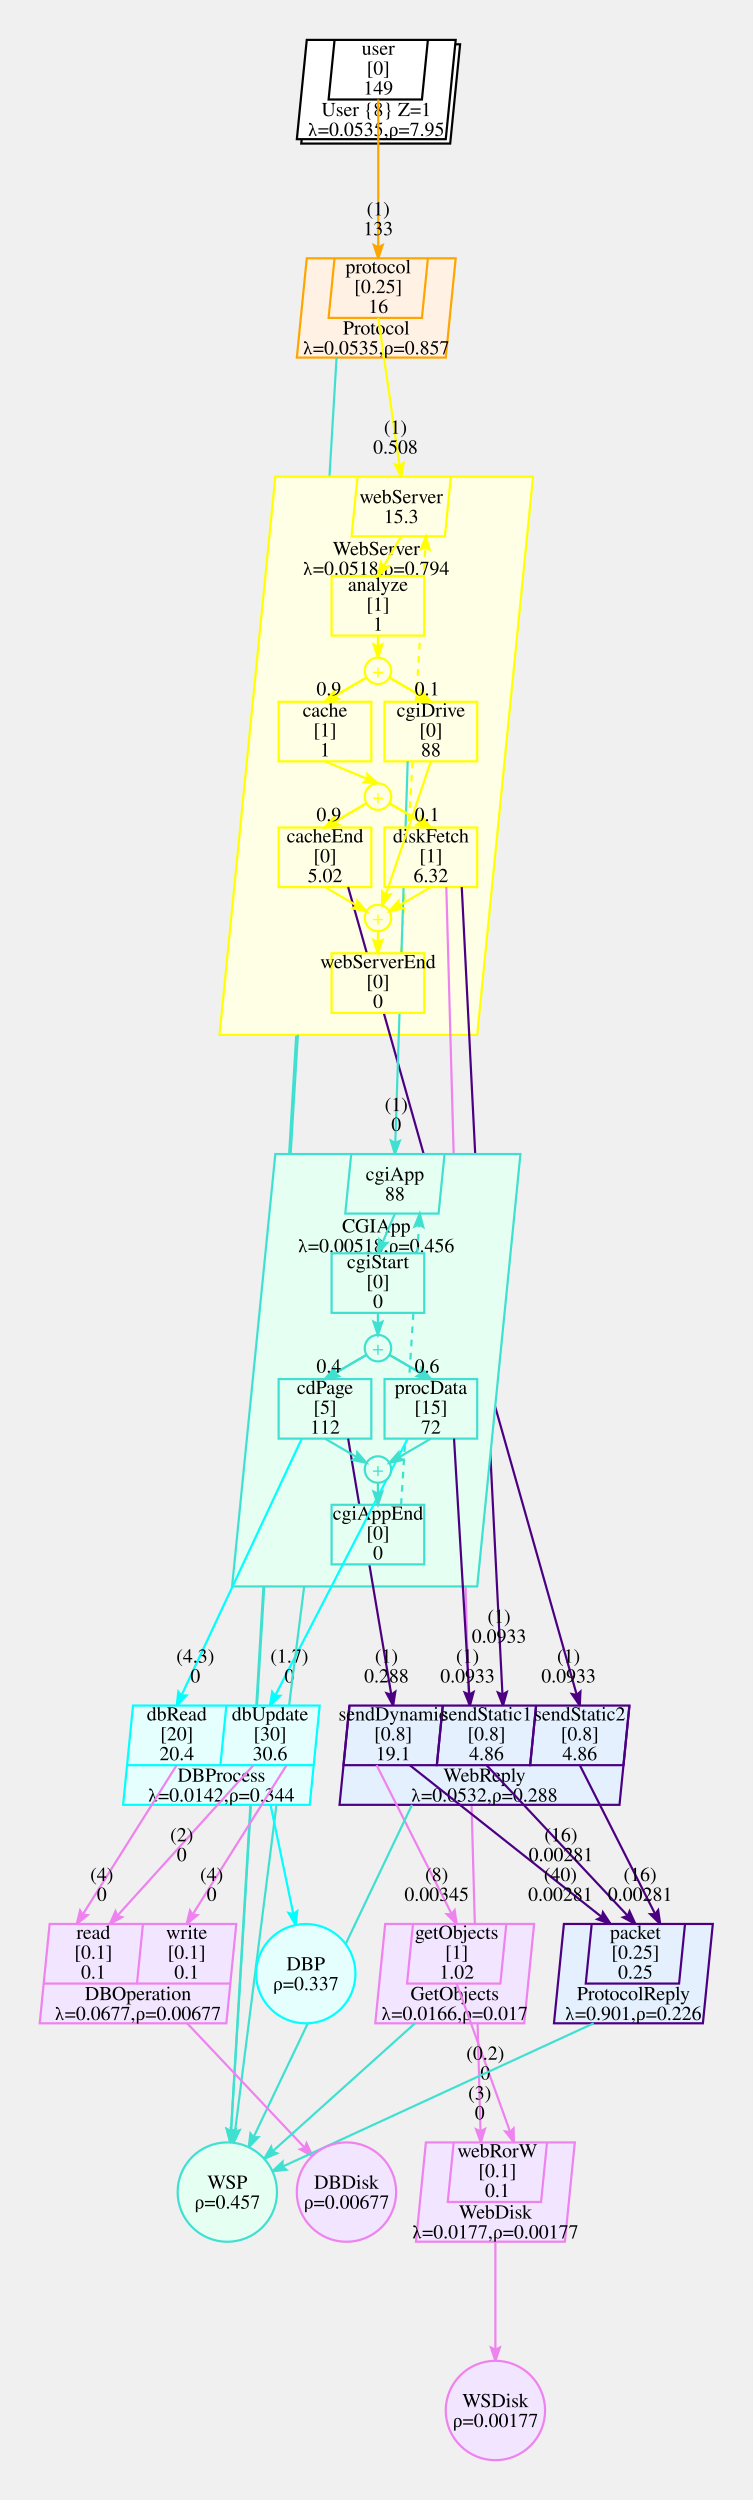
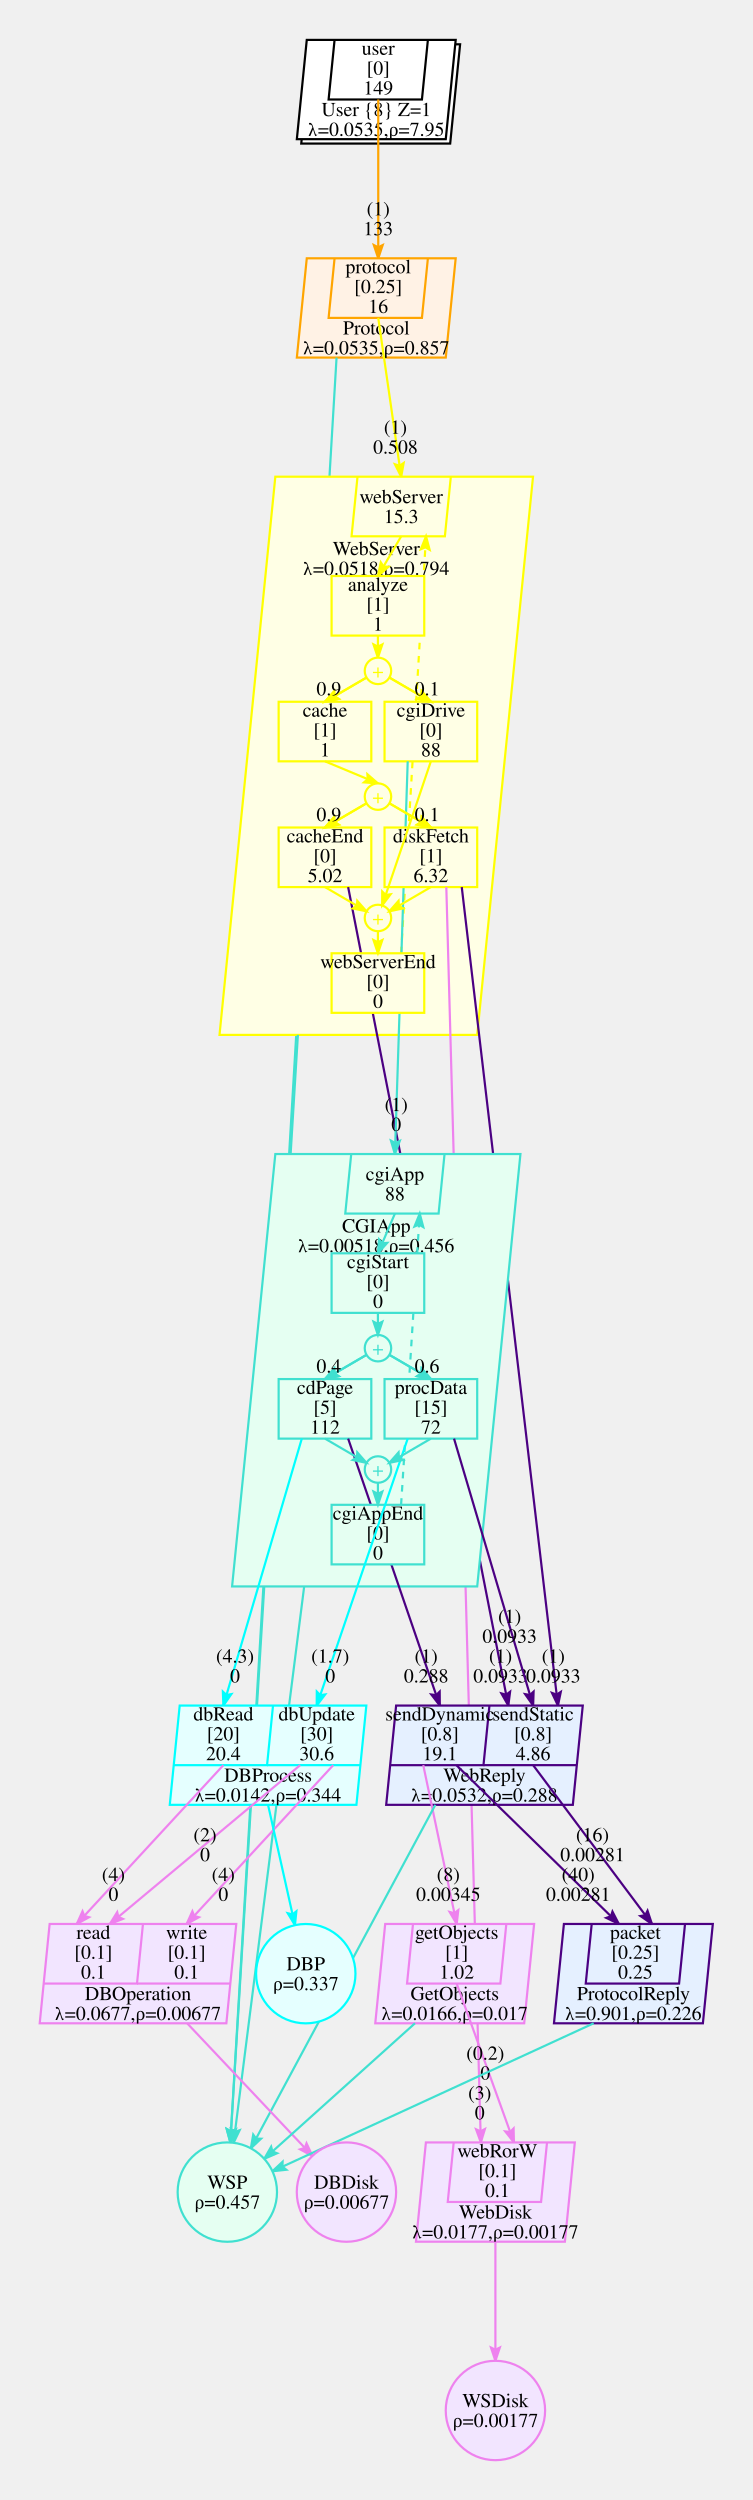
<svg xmlns="http://www.w3.org/2000/svg" width="4.737in" height="15.736in" viewBox="0 0 8528 28325">
  <polygon fill="#ffffff" stroke="black" stroke-width="25" points="3526.25,500 5213.75,500 5101.25,1625 3413.75,1625 " />
  <polygon fill="#ffffff" stroke="black" stroke-width="25" points="3476.25,450 5163.75,450 5051.25,1575 3363.75,1575 " />
  <text x="4264" y="1538" font-family="Times" font-style="Roman" font-size="225" fill="black" text-anchor="middle">λ=0.0535,ρ=7.95</text>
  <text x="4264" y="1313" font-family="Times" font-style="Roman" font-size="225" fill="black" text-anchor="middle">User {8} Z=1</text>
  <polyline stroke="black" stroke-width="25" fill="none" points="3791.25,450 3723.75,1125 4781.25,1125 4848.75,450 " />
  <text x="4286" y="1069" font-family="Times" font-style="Roman" font-size="225" fill="black" text-anchor="middle">149</text>
  <text x="4286" y="844" font-family="Times" font-style="Roman" font-size="225" fill="black" text-anchor="middle">[0]</text>
  <text x="4286" y="619" font-family="Times" font-style="Roman" font-size="225" fill="black" text-anchor="middle">user</text>
  <line x1="4286.25" y1="1125" x2="4286.25" y2="2925" stroke="Orange" stroke-width="25" />
  <polygon fill="Orange" stroke="Orange" stroke-width="25" points="4286.25,2925 4336.25,2775 4286.25,2800 4236.25,2775 " />
  <text x="4286" y="2663" font-family="Times" font-style="Roman" font-size="225" fill="black" text-anchor="middle">133</text>
  <text x="4286" y="2438" font-family="Times" font-style="Roman" font-size="225" fill="black" text-anchor="middle">(1)</text>
  <polygon fill="#fff2e5" stroke="Orange" stroke-width="25" points="3476.25,2925 5163.75,2925 5051.25,4050 3363.75,4050 " />
  <text x="4264" y="4013" font-family="Times" font-style="Roman" font-size="225" fill="black" text-anchor="middle">λ=0.0535,ρ=0.857</text>
  <text x="4264" y="3788" font-family="Times" font-style="Roman" font-size="225" fill="black" text-anchor="middle">Protocol</text>
  <polyline stroke="Orange" stroke-width="25" fill="none" points="3791.25,2925 3723.75,3600 4781.25,3600 4848.75,2925 " />
  <text x="4286" y="3544" font-family="Times" font-style="Roman" font-size="225" fill="black" text-anchor="middle">16</text>
  <text x="4286" y="3319" font-family="Times" font-style="Roman" font-size="225" fill="black" text-anchor="middle">[0.25]</text>
  <text x="4286" y="3094" font-family="Times" font-style="Roman" font-size="225" fill="black" text-anchor="middle">protocol</text>
  <line x1="4286.25" y1="3600" x2="4546.25" y2="5400" stroke="Yellow" stroke-width="25" />
  <polygon fill="Yellow" stroke="Yellow" stroke-width="25" points="4546.25,5400 4574.29,5244.39 4528.38,5276.28 4475.32,5258.69 " />
  <text x="4481" y="5138" font-family="Times" font-style="Roman" font-size="225" fill="black" text-anchor="middle">0.508</text>
  <text x="4481" y="4913" font-family="Times" font-style="Roman" font-size="225" fill="black" text-anchor="middle">(1)</text>
  <line x1="3813.75" y1="4050" x2="2609.68" y2="24276" stroke="Turquoise" stroke-width="25" />
  <polygon fill="Turquoise" stroke="Turquoise" stroke-width="25" points="2609.68,24276 2668.5,24129.2 2617.11,24151.2 2568.68,24123.3 " />
  <polygon fill="#ffffe5" stroke="Yellow" stroke-width="25" points="3120,5400 6040,5400 5407.5,11725 2487.5,11725 " />
  <text x="4264" y="6513" font-family="Times" font-style="Roman" font-size="225" fill="black" text-anchor="middle">λ=0.0518,ρ=0.794</text>
  <text x="4264" y="6288" font-family="Times" font-style="Roman" font-size="225" fill="black" text-anchor="middle">WebServer</text>
  <polyline stroke="Yellow" stroke-width="25" fill="none" points="4051.25,5400 3983.75,6075 5041.25,6075 5108.75,5400 " />
  <text x="4546" y="5925" font-family="Times" font-style="Roman" font-size="225" fill="black" text-anchor="middle">15.3</text>
  <text x="4546" y="5700" font-family="Times" font-style="Roman" font-size="225" fill="black" text-anchor="middle">webServer</text>
  <line x1="4546.25" y1="6075" x2="4282.5" y2="6525" stroke="Yellow" stroke-width="25" />
  <polygon fill="Yellow" stroke="Yellow" stroke-width="25" points="4282.5,6525 4401.49,6420.87 4345.71,6417.16 4315.21,6370.31 " />
  <line x1="4545" y1="10800" x2="4827.5" y2="6075" stroke-dasharray="75" stroke="Yellow" stroke-width="25" />
  <polygon fill="Yellow" stroke="Yellow" stroke-width="25" points="4827.5,6075 4768.64,6221.75 4820.04,6199.78 4868.46,6227.72 " />
  <polygon fill="#ffffe5" stroke="Yellow" stroke-width="25" points="3757.5,7200 3757.5,6525 4807.5,6525 4807.5,7200 3757.5,7200 " />
  <text x="4283" y="7144" font-family="Times" font-style="Roman" font-size="225" fill="black" text-anchor="middle">1</text>
  <text x="4283" y="6919" font-family="Times" font-style="Roman" font-size="225" fill="black" text-anchor="middle">[1]</text>
  <text x="4283" y="6694" font-family="Times" font-style="Roman" font-size="225" fill="black" text-anchor="middle">analyze</text>
  <polygon fill="#ffffe5" stroke="Yellow" stroke-width="25" points="3157.5,8625 3157.5,7950 4207.5,7950 4207.5,8625 3157.5,8625 " />
  <text x="3683" y="8569" font-family="Times" font-style="Roman" font-size="225" fill="black" text-anchor="middle">1</text>
  <text x="3683" y="8344" font-family="Times" font-style="Roman" font-size="225" fill="black" text-anchor="middle">[1]</text>
  <text x="3683" y="8119" font-family="Times" font-style="Roman" font-size="225" fill="black" text-anchor="middle">cache</text>
  <polygon fill="#ffffe5" stroke="Yellow" stroke-width="25" points="3157.5,10050 3157.5,9375 4207.5,9375 4207.5,10050 3157.5,10050 " />
-   <line x1="3945" y1="10050" x2="6570" y2="19325" stroke="Indigo" stroke-width="25" />
-   <polygon fill="Indigo" stroke="Indigo" stroke-width="25" points="6570,19325 6577.26,19167.1 6535.96,19204.7 6481.04,19194.3 " />
-   <text x="6443" y="19063" font-family="Times" font-style="Roman" font-size="225" fill="black" text-anchor="middle">0.0933</text>
-   <text x="6443" y="18838" font-family="Times" font-style="Roman" font-size="225" fill="black" text-anchor="middle">(1)</text>
+   <line x1="3945" y1="10050" x2="5760" y2="19325" stroke="Indigo" stroke-width="25" />
+   <polygon fill="Indigo" stroke="Indigo" stroke-width="25" points="5760,19325 5780.26,19168.2 5735.99,19202.3 5682.12,19187.4 " />
+   <text x="5672" y="19063" font-family="Times" font-style="Roman" font-size="225" fill="black" text-anchor="middle">0.0933</text>
+   <text x="5672" y="18838" font-family="Times" font-style="Roman" font-size="225" fill="black" text-anchor="middle">(1)</text>
  <text x="3683" y="9994" font-family="Times" font-style="Roman" font-size="225" fill="black" text-anchor="middle">5.02</text>
  <text x="3683" y="9769" font-family="Times" font-style="Roman" font-size="225" fill="black" text-anchor="middle">[0]</text>
  <text x="3683" y="9544" font-family="Times" font-style="Roman" font-size="225" fill="black" text-anchor="middle">cacheEnd</text>
  <polygon fill="#ffffe5" stroke="Yellow" stroke-width="25" points="4357.5,8625 4357.5,7950 5407.5,7950 5407.5,8625 4357.5,8625 " />
  <line x1="4620" y1="8625" x2="4475" y2="13075" stroke="Turquoise" stroke-width="25" />
  <polygon fill="Turquoise" stroke="Turquoise" stroke-width="25" points="4475,13075 4529.86,12926.7 4479.07,12950.1 4429.91,12923.5 " />
  <text x="4490" y="12813" font-family="Times" font-style="Roman" font-size="225" fill="black" text-anchor="middle">0</text>
  <text x="4490" y="12588" font-family="Times" font-style="Roman" font-size="225" fill="black" text-anchor="middle">(1)</text>
  <text x="4883" y="8569" font-family="Times" font-style="Roman" font-size="225" fill="black" text-anchor="middle">88</text>
  <text x="4883" y="8344" font-family="Times" font-style="Roman" font-size="225" fill="black" text-anchor="middle">[0]</text>
  <text x="4883" y="8119" font-family="Times" font-style="Roman" font-size="225" fill="black" text-anchor="middle">cgiDrive</text>
  <polygon fill="#ffffe5" stroke="Yellow" stroke-width="25" points="4357.5,10050 4357.5,9375 5407.5,9375 5407.5,10050 4357.5,10050 " />
  <line x1="5057.5" y1="10050" x2="5448.75" y2="24275" stroke="Violet" stroke-width="25" />
  <polygon fill="Violet" stroke="Violet" stroke-width="25" points="5448.75,24275 5494.61,24123.7 5445.31,24150 5394.64,24126.4 " />
  <text x="5436" y="24013" font-family="Times" font-style="Roman" font-size="225" fill="black" text-anchor="middle">0</text>
  <text x="5436" y="23788" font-family="Times" font-style="Roman" font-size="225" fill="black" text-anchor="middle">(3)</text>
-   <line x1="5232.5" y1="10050" x2="5700" y2="19325" stroke="Indigo" stroke-width="25" />
-   <polygon fill="Indigo" stroke="Indigo" stroke-width="25" points="5700,19325 5742.39,19172.7 5693.71,19200.2 5642.51,19177.7 " />
-   <text x="5655" y="18613" font-family="Times" font-style="Roman" font-size="225" fill="black" text-anchor="middle">0.0933</text>
-   <text x="5655" y="18388" font-family="Times" font-style="Roman" font-size="225" fill="black" text-anchor="middle">(1)</text>
+   <line x1="5232.5" y1="10050" x2="6322.5" y2="19325" stroke="Indigo" stroke-width="25" />
+   <polygon fill="Indigo" stroke="Indigo" stroke-width="25" points="6322.5,19325 6354.65,19170.2 6307.91,19200.9 6255.33,19181.9 " />
+   <text x="6270" y="19063" font-family="Times" font-style="Roman" font-size="225" fill="black" text-anchor="middle">0.0933</text>
+   <text x="6270" y="18838" font-family="Times" font-style="Roman" font-size="225" fill="black" text-anchor="middle">(1)</text>
  <text x="4883" y="9994" font-family="Times" font-style="Roman" font-size="225" fill="black" text-anchor="middle">6.32</text>
  <text x="4883" y="9769" font-family="Times" font-style="Roman" font-size="225" fill="black" text-anchor="middle">[1]</text>
  <text x="4883" y="9544" font-family="Times" font-style="Roman" font-size="225" fill="black" text-anchor="middle">diskFetch</text>
  <polygon fill="#ffffe5" stroke="Yellow" stroke-width="25" points="3757.5,11475 3757.5,10800 4807.5,10800 4807.5,11475 3757.5,11475 " />
  <text x="4283" y="11419" font-family="Times" font-style="Roman" font-size="225" fill="black" text-anchor="middle">0</text>
  <text x="4283" y="11194" font-family="Times" font-style="Roman" font-size="225" fill="black" text-anchor="middle">[0]</text>
  <text x="4283" y="10969" font-family="Times" font-style="Roman" font-size="225" fill="black" text-anchor="middle">webServerEnd</text>
  <line x1="4282.5" y1="7200" x2="4282.5" y2="7450" stroke="Yellow" stroke-width="25" />
  <polygon fill="Yellow" stroke="Yellow" stroke-width="25" points="4282.5,7450 4332.5,7300 4282.5,7325 4232.5,7300 " />
  <line x1="3682.5" y1="8625" x2="4282.5" y2="8875" stroke="Yellow" stroke-width="25" />
  <polygon fill="Yellow" stroke="Yellow" stroke-width="25" points="4282.5,8875 4163.27,8771.15 4167.12,8826.92 4124.81,8863.46 " />
  <circle cx="4283" cy="7600" r="150" fill="#ffffe5" stroke="Yellow" stroke-width="25" />
  <text x="4283" y="7675" font-family="Times" font-style="Roman" font-size="225" fill="Yellow" text-anchor="middle">+</text>
  <line x1="4152.93" y1="7675.58" x2="3682.5" y2="7950" stroke="Yellow" stroke-width="25" />
  <polygon fill="Yellow" stroke="Yellow" stroke-width="25" points="3682.5,7950 3837.26,7917.61 3790.47,7887.02 3786.87,7831.23 " />
  <line x1="4412.07" y1="7675.58" x2="4882.5" y2="7950" stroke="Yellow" stroke-width="25" />
  <polygon fill="Yellow" stroke="Yellow" stroke-width="25" points="4882.5,7950 4778.13,7831.23 4774.53,7887.02 4727.74,7917.61 " />
  <line x1="4152.93" y1="7675.58" x2="3682.5" y2="7950" stroke="Yellow" stroke-width="25" />
  <polygon fill="Yellow" stroke="Yellow" stroke-width="25" points="3682.5,7950 3837.26,7917.61 3790.47,7887.02 3786.87,7831.23 " />
  <line x1="4412.07" y1="7675.58" x2="4882.5" y2="7950" stroke="Yellow" stroke-width="25" />
  <polygon fill="Yellow" stroke="Yellow" stroke-width="25" points="4882.5,7950 4778.13,7831.23 4774.53,7887.02 4727.74,7917.61 " />
  <text x="3726" y="7877" font-family="Times" font-style="Roman" font-size="225" fill="black" text-anchor="middle">0.9</text>
  <text x="4839" y="7877" font-family="Times" font-style="Roman" font-size="225" fill="black" text-anchor="middle">0.1</text>
  <circle cx="4283" cy="10400" r="150" fill="#ffffe5" stroke="Yellow" stroke-width="25" />
  <text x="4283" y="10475" font-family="Times" font-style="Roman" font-size="225" fill="Yellow" text-anchor="middle">+</text>
  <line x1="3682.5" y1="10050" x2="4152.93" y2="10324.4" stroke="Yellow" stroke-width="25" />
  <polygon fill="Yellow" stroke="Yellow" stroke-width="25" points="4152.93,10324.4 4048.56,10205.6 4044.96,10261.4 3998.17,10292 " />
  <line x1="4882.5" y1="8625" x2="4330.53" y2="10257.9" stroke="Yellow" stroke-width="25" />
  <polygon fill="Yellow" stroke="Yellow" stroke-width="25" points="4330.53,10257.9 4425.94,10131.8 4370.56,10139.5 4331.2,10099.8 " />
  <line x1="4882.5" y1="10050" x2="4412.07" y2="10324.4" stroke="Yellow" stroke-width="25" />
  <polygon fill="Yellow" stroke="Yellow" stroke-width="25" points="4412.07,10324.4 4566.83,10292 4520.04,10261.4 4516.44,10205.6 " />
  <circle cx="4283" cy="9025" r="150" fill="#ffffe5" stroke="Yellow" stroke-width="25" />
  <text x="4283" y="9100" font-family="Times" font-style="Roman" font-size="225" fill="Yellow" text-anchor="middle">+</text>
  <line x1="4152.93" y1="9100.58" x2="3682.5" y2="9375" stroke="Yellow" stroke-width="25" />
  <polygon fill="Yellow" stroke="Yellow" stroke-width="25" points="3682.5,9375 3837.26,9342.61 3790.47,9312.02 3786.87,9256.23 " />
  <line x1="4412.07" y1="9100.58" x2="4882.5" y2="9375" stroke="Yellow" stroke-width="25" />
  <polygon fill="Yellow" stroke="Yellow" stroke-width="25" points="4882.5,9375 4778.13,9256.23 4774.53,9312.02 4727.74,9342.61 " />
  <line x1="4152.93" y1="9100.58" x2="3682.5" y2="9375" stroke="Yellow" stroke-width="25" />
  <polygon fill="Yellow" stroke="Yellow" stroke-width="25" points="3682.5,9375 3837.26,9342.61 3790.47,9312.02 3786.87,9256.23 " />
  <line x1="4412.07" y1="9100.58" x2="4882.5" y2="9375" stroke="Yellow" stroke-width="25" />
  <polygon fill="Yellow" stroke="Yellow" stroke-width="25" points="4882.5,9375 4778.13,9256.23 4774.53,9312.02 4727.74,9342.61 " />
  <text x="3726" y="9302" font-family="Times" font-style="Roman" font-size="225" fill="black" text-anchor="middle">0.9</text>
  <text x="4839" y="9302" font-family="Times" font-style="Roman" font-size="225" fill="black" text-anchor="middle">0.1</text>
  <line x1="4282.5" y1="10550" x2="4282.5" y2="10800" stroke="Yellow" stroke-width="25" />
  <polygon fill="Yellow" stroke="Yellow" stroke-width="25" points="4282.5,10800 4332.5,10650 4282.5,10675 4232.5,10650 " />
  <line x1="3375.62" y1="11725" x2="2610.48" y2="24276" stroke="Turquoise" stroke-width="25" />
  <polygon fill="Turquoise" stroke="Turquoise" stroke-width="25" points="2610.48,24276 2669.51,24129.4 2618.08,24151.3 2569.7,24123.3 " />
  <polygon fill="#e5fff2" stroke="Turquoise" stroke-width="25" points="3120,13075 5897.5,13075 5407.5,17975 2630,17975 " />
  <text x="4264" y="14188" font-family="Times" font-style="Roman" font-size="225" fill="black" text-anchor="middle">λ=0.00518,ρ=0.456</text>
  <text x="4264" y="13963" font-family="Times" font-style="Roman" font-size="225" fill="black" text-anchor="middle">CGIApp</text>
  <polyline stroke="Turquoise" stroke-width="25" fill="none" points="3980,13075 3912.5,13750 4970,13750 5037.5,13075 " />
  <text x="4475" y="13600" font-family="Times" font-style="Roman" font-size="225" fill="black" text-anchor="middle">88</text>
  <text x="4475" y="13375" font-family="Times" font-style="Roman" font-size="225" fill="black" text-anchor="middle">cgiApp</text>
  <line x1="4475" y1="13750" x2="4282.5" y2="14200" stroke="Turquoise" stroke-width="25" />
  <polygon fill="Turquoise" stroke="Turquoise" stroke-width="25" points="4282.5,14200 4387.47,14081.8 4331.66,14085.1 4295.52,14042.4 " />
  <line x1="4545" y1="17050" x2="4756.25" y2="13750" stroke-dasharray="75" stroke="Turquoise" stroke-width="25" />
  <polygon fill="Turquoise" stroke="Turquoise" stroke-width="25" points="4756.25,13750 4696.77,13896.5 4748.26,13874.7 4796.57,13902.9 " />
  <polygon fill="#e5fff2" stroke="Turquoise" stroke-width="25" points="3157.5,16300 3157.5,15625 4207.5,15625 4207.5,16300 3157.5,16300 " />
-   <line x1="3420" y1="16300" x2="2002.5" y2="19325" stroke="Cyan" stroke-width="25" />
-   <polygon fill="Cyan" stroke="Cyan" stroke-width="25" points="2002.5,19325 2111.42,19210.4 2055.54,19211.8 2020.87,19168 " />
-   <text x="2213" y="19063" font-family="Times" font-style="Roman" font-size="225" fill="black" text-anchor="middle">0</text>
-   <text x="2213" y="18838" font-family="Times" font-style="Roman" font-size="225" fill="black" text-anchor="middle">(4.3)</text>
-   <line x1="3945" y1="16300" x2="4455" y2="19325" stroke="Indigo" stroke-width="25" />
-   <polygon fill="Indigo" stroke="Indigo" stroke-width="25" points="4455,19325 4479.37,19168.8 4434.22,19201.7 4380.76,19185.4 " />
-   <text x="4379" y="19063" font-family="Times" font-style="Roman" font-size="225" fill="black" text-anchor="middle">0.288</text>
-   <text x="4379" y="18838" font-family="Times" font-style="Roman" font-size="225" fill="black" text-anchor="middle">(1)</text>
+   <line x1="3420" y1="16300" x2="2531.25" y2="19325" stroke="Cyan" stroke-width="25" />
+   <polygon fill="Cyan" stroke="Cyan" stroke-width="25" points="2531.25,19325 2621.51,19195.2 2566.49,19205.1 2525.56,19167 " />
+   <text x="2663" y="19063" font-family="Times" font-style="Roman" font-size="225" fill="black" text-anchor="middle">0</text>
+   <text x="2663" y="18838" font-family="Times" font-style="Roman" font-size="225" fill="black" text-anchor="middle">(4.3)</text>
+   <line x1="3945" y1="16300" x2="4983.75" y2="19325" stroke="Indigo" stroke-width="25" />
+   <polygon fill="Indigo" stroke="Indigo" stroke-width="25" points="4983.75,19325 4982.32,19166.9 4943.15,19206.8 4887.74,19199.4 " />
+   <text x="4829" y="19063" font-family="Times" font-style="Roman" font-size="225" fill="black" text-anchor="middle">0.288</text>
+   <text x="4829" y="18838" font-family="Times" font-style="Roman" font-size="225" fill="black" text-anchor="middle">(1)</text>
  <text x="3683" y="16244" font-family="Times" font-style="Roman" font-size="225" fill="black" text-anchor="middle">112</text>
  <text x="3683" y="16019" font-family="Times" font-style="Roman" font-size="225" fill="black" text-anchor="middle">[5]</text>
  <text x="3683" y="15794" font-family="Times" font-style="Roman" font-size="225" fill="black" text-anchor="middle">cdPage</text>
  <polygon fill="#e5fff2" stroke="Turquoise" stroke-width="25" points="3757.5,17725 3757.5,17050 4807.5,17050 4807.5,17725 3757.5,17725 " />
  <text x="4283" y="17669" font-family="Times" font-style="Roman" font-size="225" fill="black" text-anchor="middle">0</text>
  <text x="4283" y="17444" font-family="Times" font-style="Roman" font-size="225" fill="black" text-anchor="middle">[0]</text>
  <text x="4283" y="17219" font-family="Times" font-style="Roman" font-size="225" fill="black" text-anchor="middle">cgiAppEnd</text>
  <polygon fill="#e5fff2" stroke="Turquoise" stroke-width="25" points="3757.5,14875 3757.5,14200 4807.5,14200 4807.5,14875 3757.5,14875 " />
  <text x="4283" y="14819" font-family="Times" font-style="Roman" font-size="225" fill="black" text-anchor="middle">0</text>
  <text x="4283" y="14594" font-family="Times" font-style="Roman" font-size="225" fill="black" text-anchor="middle">[0]</text>
  <text x="4283" y="14369" font-family="Times" font-style="Roman" font-size="225" fill="black" text-anchor="middle">cgiStart</text>
  <polygon fill="#e5fff2" stroke="Turquoise" stroke-width="25" points="4357.5,16300 4357.5,15625 5407.5,15625 5407.5,16300 4357.5,16300 " />
-   <line x1="4620" y1="16300" x2="3060" y2="19325" stroke="Cyan" stroke-width="25" />
-   <polygon fill="Cyan" stroke="Cyan" stroke-width="25" points="3060,19325 3173.19,19214.6 3117.29,19213.9 3084.31,19168.8 " />
-   <text x="3279" y="19063" font-family="Times" font-style="Roman" font-size="225" fill="black" text-anchor="middle">0</text>
-   <text x="3279" y="18838" font-family="Times" font-style="Roman" font-size="225" fill="black" text-anchor="middle">(1.7)</text>
-   <line x1="5145" y1="16300" x2="5325" y2="19325" stroke="Indigo" stroke-width="25" />
-   <polygon fill="Indigo" stroke="Indigo" stroke-width="25" points="5325,19325 5366,19172.3 5317.58,19200.2 5266.18,19178.2 " />
-   <text x="5298" y="19063" font-family="Times" font-style="Roman" font-size="225" fill="black" text-anchor="middle">0.0933</text>
-   <text x="5298" y="18838" font-family="Times" font-style="Roman" font-size="225" fill="black" text-anchor="middle">(1)</text>
+   <line x1="4620" y1="16300" x2="3588.75" y2="19325" stroke="Cyan" stroke-width="25" />
+   <polygon fill="Cyan" stroke="Cyan" stroke-width="25" points="3588.75,19325 3684.48,19199.2 3629.08,19206.7 3589.83,19166.9 " />
+   <text x="3742" y="19063" font-family="Times" font-style="Roman" font-size="225" fill="black" text-anchor="middle">0</text>
+   <text x="3742" y="18838" font-family="Times" font-style="Roman" font-size="225" fill="black" text-anchor="middle">(1.7)</text>
+   <line x1="5145" y1="16300" x2="6041.25" y2="19325" stroke="Indigo" stroke-width="25" />
+   <polygon fill="Indigo" stroke="Indigo" stroke-width="25" points="6041.25,19325 6046.58,19167 6005.74,19205.1 5950.7,19195.4 " />
+   <text x="5775" y="18613" font-family="Times" font-style="Roman" font-size="225" fill="black" text-anchor="middle">0.0933</text>
+   <text x="5775" y="18388" font-family="Times" font-style="Roman" font-size="225" fill="black" text-anchor="middle">(1)</text>
  <text x="4883" y="16244" font-family="Times" font-style="Roman" font-size="225" fill="black" text-anchor="middle">72</text>
  <text x="4883" y="16019" font-family="Times" font-style="Roman" font-size="225" fill="black" text-anchor="middle">[15]</text>
  <text x="4883" y="15794" font-family="Times" font-style="Roman" font-size="225" fill="black" text-anchor="middle">procData</text>
  <circle cx="4283" cy="16650" r="150" fill="#e5fff2" stroke="Turquoise" stroke-width="25" />
  <text x="4283" y="16725" font-family="Times" font-style="Roman" font-size="225" fill="Turquoise" text-anchor="middle">+</text>
  <line x1="4882.5" y1="16300" x2="4412.07" y2="16574.4" stroke="Turquoise" stroke-width="25" />
  <polygon fill="Turquoise" stroke="Turquoise" stroke-width="25" points="4412.07,16574.4 4566.83,16542 4520.04,16511.4 4516.44,16455.6 " />
  <line x1="3682.5" y1="16300" x2="4152.93" y2="16574.4" stroke="Turquoise" stroke-width="25" />
  <polygon fill="Turquoise" stroke="Turquoise" stroke-width="25" points="4152.93,16574.4 4048.56,16455.6 4044.96,16511.4 3998.17,16542 " />
  <circle cx="4283" cy="15275" r="150" fill="#e5fff2" stroke="Turquoise" stroke-width="25" />
  <text x="4283" y="15350" font-family="Times" font-style="Roman" font-size="225" fill="Turquoise" text-anchor="middle">+</text>
  <line x1="4412.07" y1="15350.6" x2="4882.5" y2="15625" stroke="Turquoise" stroke-width="25" />
  <polygon fill="Turquoise" stroke="Turquoise" stroke-width="25" points="4882.5,15625 4778.13,15506.2 4774.53,15562 4727.74,15592.6 " />
  <line x1="4152.93" y1="15350.6" x2="3682.5" y2="15625" stroke="Turquoise" stroke-width="25" />
  <polygon fill="Turquoise" stroke="Turquoise" stroke-width="25" points="3682.5,15625 3837.26,15592.6 3790.47,15562 3786.87,15506.2 " />
  <line x1="4412.07" y1="15350.6" x2="4882.5" y2="15625" stroke="Turquoise" stroke-width="25" />
  <polygon fill="Turquoise" stroke="Turquoise" stroke-width="25" points="4882.5,15625 4778.13,15506.2 4774.53,15562 4727.74,15592.6 " />
  <line x1="4152.93" y1="15350.6" x2="3682.5" y2="15625" stroke="Turquoise" stroke-width="25" />
  <polygon fill="Turquoise" stroke="Turquoise" stroke-width="25" points="3682.5,15625 3837.26,15592.6 3790.47,15562 3786.87,15506.2 " />
  <text x="4839" y="15552" font-family="Times" font-style="Roman" font-size="225" fill="black" text-anchor="middle">0.6</text>
  <text x="3726" y="15552" font-family="Times" font-style="Roman" font-size="225" fill="black" text-anchor="middle">0.4</text>
  <line x1="4282.5" y1="16800" x2="4282.5" y2="17050" stroke="Turquoise" stroke-width="25" />
  <polygon fill="Turquoise" stroke="Turquoise" stroke-width="25" points="4282.5,17050 4332.5,16900 4282.5,16925 4232.5,16900 " />
  <line x1="4282.5" y1="14875" x2="4282.5" y2="15125" stroke="Turquoise" stroke-width="25" />
  <polygon fill="Turquoise" stroke="Turquoise" stroke-width="25" points="4282.5,15125 4332.5,14975 4282.5,15000 4232.5,14975 " />
  <line x1="3446.88" y1="17975" x2="2647.05" y2="24279.5" stroke="Turquoise" stroke-width="25" />
  <polygon fill="Turquoise" stroke="Turquoise" stroke-width="25" points="2647.05,24279.5 2715.53,24137 2662.78,24155.5 2616.32,24124.4 " />
-   <polygon fill="#e5ffff" stroke="Cyan" stroke-width="25" points="1507.5,19325 3622.5,19325 3510,20450 1395,20450 " />
-   <text x="2509" y="20413" font-family="Times" font-style="Roman" font-size="225" fill="black" text-anchor="middle">λ=0.0142,ρ=0.344</text>
-   <text x="2509" y="20188" font-family="Times" font-style="Roman" font-size="225" fill="black" text-anchor="middle">DBProcess</text>
-   <polyline stroke="Cyan" stroke-width="25" fill="none" points="1440,20000 2497.5,20000 2565,19325 " />
-   <text x="2003" y="19944" font-family="Times" font-style="Roman" font-size="225" fill="black" text-anchor="middle">20.4</text>
-   <text x="2003" y="19719" font-family="Times" font-style="Roman" font-size="225" fill="black" text-anchor="middle">[20]</text>
-   <text x="2003" y="19494" font-family="Times" font-style="Roman" font-size="225" fill="black" text-anchor="middle">dbRead</text>
-   <line x1="2002.5" y1="20000" x2="870" y2="21800" stroke="Violet" stroke-width="25" />
-   <polygon fill="Violet" stroke="Violet" stroke-width="25" points="870,21800 992.2,21699.7 936.567,21694.2 907.559,21646.4 " />
-   <text x="1153" y="21538" font-family="Times" font-style="Roman" font-size="225" fill="black" text-anchor="middle">0</text>
-   <text x="1153" y="21313" font-family="Times" font-style="Roman" font-size="225" fill="black" text-anchor="middle">(4)</text>
-   <line x1="2497.5" y1="20000" x2="3555" y2="20000" stroke="Cyan" stroke-width="25" />
-   <text x="3060" y="19944" font-family="Times" font-style="Roman" font-size="225" fill="black" text-anchor="middle">30.6</text>
-   <text x="3060" y="19719" font-family="Times" font-style="Roman" font-size="225" fill="black" text-anchor="middle">[30]</text>
-   <text x="3060" y="19494" font-family="Times" font-style="Roman" font-size="225" fill="black" text-anchor="middle">dbUpdate</text>
-   <line x1="2872.5" y1="20000" x2="1245" y2="21800" stroke="Violet" stroke-width="25" />
-   <polygon fill="Violet" stroke="Violet" stroke-width="25" points="1245,21800 1382.69,21722.3 1328.83,21707.3 1308.51,21655.2 " />
-   <text x="2059" y="21088" font-family="Times" font-style="Roman" font-size="225" fill="black" text-anchor="middle">0</text>
-   <text x="2059" y="20863" font-family="Times" font-style="Roman" font-size="225" fill="black" text-anchor="middle">(2)</text>
-   <line x1="3247.5" y1="20000" x2="2115" y2="21800" stroke="Violet" stroke-width="25" />
-   <polygon fill="Violet" stroke="Violet" stroke-width="25" points="2115,21800 2237.2,21699.7 2181.57,21694.2 2152.56,21646.4 " />
-   <text x="2398" y="21538" font-family="Times" font-style="Roman" font-size="225" fill="black" text-anchor="middle">0</text>
-   <text x="2398" y="21313" font-family="Times" font-style="Roman" font-size="225" fill="black" text-anchor="middle">(4)</text>
-   <line x1="3065.62" y1="20450" x2="3350.02" y2="21811.9" stroke="Cyan" stroke-width="25" />
-   <polygon fill="Cyan" stroke="Cyan" stroke-width="25" points="3350.02,21811.9 3368.3,21654.8 3324.47,21689.5 3270.41,21675.3 " />
-   <polygon fill="#e5f0ff" stroke="Indigo" stroke-width="25" points="3960,19325 7132.5,19325 7020,20450 3847.5,20450 " />
+   <polygon fill="#e5ffff" stroke="Cyan" stroke-width="25" points="2036.25,19325 4151.25,19325 4038.75,20450 1923.75,20450 " />
+   <text x="3038" y="20413" font-family="Times" font-style="Roman" font-size="225" fill="black" text-anchor="middle">λ=0.0142,ρ=0.344</text>
+   <text x="3038" y="20188" font-family="Times" font-style="Roman" font-size="225" fill="black" text-anchor="middle">DBProcess</text>
+   <polyline stroke="Cyan" stroke-width="25" fill="none" points="1968.75,20000 3026.25,20000 3093.75,19325 " />
+   <text x="2531" y="19944" font-family="Times" font-style="Roman" font-size="225" fill="black" text-anchor="middle">20.4</text>
+   <text x="2531" y="19719" font-family="Times" font-style="Roman" font-size="225" fill="black" text-anchor="middle">[20]</text>
+   <text x="2531" y="19494" font-family="Times" font-style="Roman" font-size="225" fill="black" text-anchor="middle">dbRead</text>
+   <line x1="2531.25" y1="20000" x2="870" y2="21800" stroke="Violet" stroke-width="25" />
+   <polygon fill="Violet" stroke="Violet" stroke-width="25" points="870,21800 1008.48,21723.7 954.777,21708.1 934.989,21655.9 " />
+   <text x="1285" y="21538" font-family="Times" font-style="Roman" font-size="225" fill="black" text-anchor="middle">0</text>
+   <text x="1285" y="21313" font-family="Times" font-style="Roman" font-size="225" fill="black" text-anchor="middle">(4)</text>
+   <line x1="3026.25" y1="20000" x2="4083.75" y2="20000" stroke="Cyan" stroke-width="25" />
+   <text x="3589" y="19944" font-family="Times" font-style="Roman" font-size="225" fill="black" text-anchor="middle">30.6</text>
+   <text x="3589" y="19719" font-family="Times" font-style="Roman" font-size="225" fill="black" text-anchor="middle">[30]</text>
+   <text x="3589" y="19494" font-family="Times" font-style="Roman" font-size="225" fill="black" text-anchor="middle">dbUpdate</text>
+   <line x1="3401.25" y1="20000" x2="1245" y2="21800" stroke="Violet" stroke-width="25" />
+   <polygon fill="Violet" stroke="Violet" stroke-width="25" points="1245,21800 1392.19,21742.3 1340.96,21719.9 1328.11,21665.5 " />
+   <text x="2323" y="21088" font-family="Times" font-style="Roman" font-size="225" fill="black" text-anchor="middle">0</text>
+   <text x="2323" y="20863" font-family="Times" font-style="Roman" font-size="225" fill="black" text-anchor="middle">(2)</text>
+   <line x1="3776.25" y1="20000" x2="2115" y2="21800" stroke="Violet" stroke-width="25" />
+   <polygon fill="Violet" stroke="Violet" stroke-width="25" points="2115,21800 2253.48,21723.7 2199.78,21708.1 2179.99,21655.9 " />
+   <text x="2530" y="21538" font-family="Times" font-style="Roman" font-size="225" fill="black" text-anchor="middle">0</text>
+   <text x="2530" y="21313" font-family="Times" font-style="Roman" font-size="225" fill="black" text-anchor="middle">(4)</text>
+   <line x1="3037.5" y1="20450" x2="3342.29" y2="21813.5" stroke="Cyan" stroke-width="25" />
+   <polygon fill="Cyan" stroke="Cyan" stroke-width="25" points="3342.29,21813.5 3358.37,21656.3 3315.02,21691.6 3260.78,21678.1 " />
+   <polygon fill="#e5f0ff" stroke="Indigo" stroke-width="25" points="4488.75,19325 6603.75,19325 6491.25,20450 4376.25,20450 " />
  <text x="5490" y="20413" font-family="Times" font-style="Roman" font-size="225" fill="black" text-anchor="middle">λ=0.0532,ρ=0.288</text>
  <text x="5490" y="20188" font-family="Times" font-style="Roman" font-size="225" fill="black" text-anchor="middle">WebReply</text>
-   <polyline stroke="Indigo" stroke-width="25" fill="none" points="3960,19325 3892.5,20000 4950,20000 5017.5,19325 " />
-   <text x="4455" y="19944" font-family="Times" font-style="Roman" font-size="225" fill="black" text-anchor="middle">19.1</text>
-   <text x="4455" y="19719" font-family="Times" font-style="Roman" font-size="225" fill="black" text-anchor="middle">[0.8]</text>
-   <text x="4455" y="19494" font-family="Times" font-style="Roman" font-size="225" fill="black" text-anchor="middle">sendDynamic</text>
-   <line x1="4267.5" y1="20000" x2="5175" y2="21800" stroke="Violet" stroke-width="25" />
-   <polygon fill="Violet" stroke="Violet" stroke-width="25" points="5175,21800 5152.12,21643.6 5118.73,21688.4 5062.83,21688.6 " />
-   <text x="4948" y="21538" font-family="Times" font-style="Roman" font-size="225" fill="black" text-anchor="middle">0.00345</text>
-   <text x="4948" y="21313" font-family="Times" font-style="Roman" font-size="225" fill="black" text-anchor="middle">(8)</text>
-   <line x1="4642.5" y1="20000" x2="6918.75" y2="21800" stroke="Indigo" stroke-width="25" />
-   <polygon fill="Indigo" stroke="Indigo" stroke-width="25" points="6918.75,21800 6832.11,21667.7 6820.7,21722.5 6770.08,21746.2 " />
-   <text x="6350" y="21538" font-family="Times" font-style="Roman" font-size="225" fill="black" text-anchor="middle">0.00281</text>
-   <text x="6350" y="21313" font-family="Times" font-style="Roman" font-size="225" fill="black" text-anchor="middle">(40)</text>
-   <polyline stroke="Indigo" stroke-width="25" fill="none" points="5017.5,19325 4950,20000 6007.5,20000 6075,19325 " />
-   <text x="5513" y="19944" font-family="Times" font-style="Roman" font-size="225" fill="black" text-anchor="middle">4.86</text>
-   <text x="5513" y="19719" font-family="Times" font-style="Roman" font-size="225" fill="black" text-anchor="middle">[0.8]</text>
-   <text x="5513" y="19494" font-family="Times" font-style="Roman" font-size="225" fill="black" text-anchor="middle">sendStatic1</text>
-   <line x1="5512.5" y1="20000" x2="7200" y2="21800" stroke="Indigo" stroke-width="25" />
-   <polygon fill="Indigo" stroke="Indigo" stroke-width="25" points="7200,21800 7133.89,21656.4 7114.51,21708.8 7060.93,21724.8 " />
-   <text x="6356" y="21088" font-family="Times" font-style="Roman" font-size="225" fill="black" text-anchor="middle">0.00281</text>
-   <text x="6356" y="20863" font-family="Times" font-style="Roman" font-size="225" fill="black" text-anchor="middle">(16)</text>
-   <polyline stroke="Indigo" stroke-width="25" fill="none" points="6075,19325 6007.5,20000 7065,20000 7132.5,19325 " />
-   <text x="6570" y="19944" font-family="Times" font-style="Roman" font-size="225" fill="black" text-anchor="middle">4.86</text>
-   <text x="6570" y="19719" font-family="Times" font-style="Roman" font-size="225" fill="black" text-anchor="middle">[0.8]</text>
-   <text x="6570" y="19494" font-family="Times" font-style="Roman" font-size="225" fill="black" text-anchor="middle">sendStatic2</text>
-   <line x1="6570" y1="20000" x2="7481.25" y2="21800" stroke="Indigo" stroke-width="25" />
-   <polygon fill="Indigo" stroke="Indigo" stroke-width="25" points="7481.25,21800 7458.11,21643.6 7424.79,21688.5 7368.89,21688.8 " />
-   <text x="7253" y="21538" font-family="Times" font-style="Roman" font-size="225" fill="black" text-anchor="middle">0.00281</text>
-   <text x="7253" y="21313" font-family="Times" font-style="Roman" font-size="225" fill="black" text-anchor="middle">(16)</text>
-   <line x1="4668.75" y1="20450" x2="2818.39" y2="24329.8" stroke="Turquoise" stroke-width="25" />
-   <polygon fill="Turquoise" stroke="Turquoise" stroke-width="25" points="2818.39,24329.8 2928.09,24215.9 2872.2,24217 2837.83,24172.9 " />
+   <polyline stroke="Indigo" stroke-width="25" fill="none" points="4421.25,20000 5478.75,20000 5546.25,19325 " />
+   <text x="4984" y="19944" font-family="Times" font-style="Roman" font-size="225" fill="black" text-anchor="middle">19.1</text>
+   <text x="4984" y="19719" font-family="Times" font-style="Roman" font-size="225" fill="black" text-anchor="middle">[0.8]</text>
+   <text x="4984" y="19494" font-family="Times" font-style="Roman" font-size="225" fill="black" text-anchor="middle">sendDynamic</text>
+   <line x1="4796.25" y1="20000" x2="5175" y2="21800" stroke="Violet" stroke-width="25" />
+   <polygon fill="Violet" stroke="Violet" stroke-width="25" points="5175,21800 5193.04,21642.9 5149.26,21677.7 5095.19,21663.5 " />
+   <text x="5080" y="21538" font-family="Times" font-style="Roman" font-size="225" fill="black" text-anchor="middle">0.00345</text>
+   <text x="5080" y="21313" font-family="Times" font-style="Roman" font-size="225" fill="black" text-anchor="middle">(8)</text>
+   <line x1="5171.25" y1="20000" x2="7012.5" y2="21800" stroke="Indigo" stroke-width="25" />
+   <polygon fill="Indigo" stroke="Indigo" stroke-width="25" points="7012.5,21800 6940.19,21659.4 6923.12,21712.6 6870.29,21730.9 " />
+   <text x="6552" y="21538" font-family="Times" font-style="Roman" font-size="225" fill="black" text-anchor="middle">0.00281</text>
+   <text x="6552" y="21313" font-family="Times" font-style="Roman" font-size="225" fill="black" text-anchor="middle">(40)</text>
+   <line x1="5478.75" y1="20000" x2="6536.25" y2="20000" stroke="Indigo" stroke-width="25" />
+   <text x="6041" y="19944" font-family="Times" font-style="Roman" font-size="225" fill="black" text-anchor="middle">4.86</text>
+   <text x="6041" y="19719" font-family="Times" font-style="Roman" font-size="225" fill="black" text-anchor="middle">[0.8]</text>
+   <text x="6041" y="19494" font-family="Times" font-style="Roman" font-size="225" fill="black" text-anchor="middle">sendStatic</text>
+   <line x1="6041.25" y1="20000" x2="7387.5" y2="21800" stroke="Indigo" stroke-width="25" />
+   <polygon fill="Indigo" stroke="Indigo" stroke-width="25" points="7387.5,21800 7337.7,21649.9 7312.63,21699.9 7257.62,21709.8 " />
+   <text x="6714" y="21088" font-family="Times" font-style="Roman" font-size="225" fill="black" text-anchor="middle">0.00281</text>
+   <text x="6714" y="20863" font-family="Times" font-style="Roman" font-size="225" fill="black" text-anchor="middle">(16)</text>
+   <line x1="4933.12" y1="20450" x2="2842.44" y2="24342" stroke="Turquoise" stroke-width="25" />
+   <polygon fill="Turquoise" stroke="Turquoise" stroke-width="25" points="2842.44,24342 2957.47,24233.5 2901.59,24231.9 2869.38,24186.2 " />
  <polygon fill="#f2e5ff" stroke="Violet" stroke-width="25" points="562.5,21800 2677.5,21800 2565,22925 450,22925 " />
  <text x="1564" y="22888" font-family="Times" font-style="Roman" font-size="225" fill="black" text-anchor="middle">λ=0.0677,ρ=0.00677</text>
  <text x="1564" y="22663" font-family="Times" font-style="Roman" font-size="225" fill="black" text-anchor="middle">DBOperation</text>
  <polyline stroke="Violet" stroke-width="25" fill="none" points="495,22475 1552.5,22475 1620,21800 " />
  <text x="1058" y="22419" font-family="Times" font-style="Roman" font-size="225" fill="black" text-anchor="middle">0.1</text>
  <text x="1058" y="22194" font-family="Times" font-style="Roman" font-size="225" fill="black" text-anchor="middle">[0.1]</text>
  <text x="1058" y="21969" font-family="Times" font-style="Roman" font-size="225" fill="black" text-anchor="middle">read</text>
  <line x1="1552.5" y1="22475" x2="2610" y2="22475" stroke="Violet" stroke-width="25" />
  <text x="2115" y="22419" font-family="Times" font-style="Roman" font-size="225" fill="black" text-anchor="middle">0.1</text>
  <text x="2115" y="22194" font-family="Times" font-style="Roman" font-size="225" fill="black" text-anchor="middle">[0.1]</text>
  <text x="2115" y="21969" font-family="Times" font-style="Roman" font-size="225" fill="black" text-anchor="middle">write</text>
  <line x1="2120.62" y1="22925" x2="3540.09" y2="24428.5" stroke="Violet" stroke-width="25" />
  <polygon fill="Violet" stroke="Violet" stroke-width="25" points="3540.09,24428.5 3473.48,24285.1 3454.28,24337.6 3400.76,24353.7 " />
  <circle cx="3465" cy="22363" r="563" fill="#e5ffff" stroke="Cyan" stroke-width="25" />
  <text x="3465" y="22550" font-family="Times" font-style="Roman" font-size="225" fill="black" text-anchor="middle">ρ=0.337</text>
  <text x="3465" y="22325" font-family="Times" font-style="Roman" font-size="225" fill="black" text-anchor="middle">DBP</text>
  <polygon fill="#f2e5ff" stroke="Violet" stroke-width="25" points="4365,21800 6052.5,21800 5940,22925 4252.5,22925 " />
  <text x="5153" y="22888" font-family="Times" font-style="Roman" font-size="225" fill="black" text-anchor="middle">λ=0.0166,ρ=0.017</text>
  <text x="5153" y="22663" font-family="Times" font-style="Roman" font-size="225" fill="black" text-anchor="middle">GetObjects</text>
  <polyline stroke="Violet" stroke-width="25" fill="none" points="4680,21800 4612.5,22475 5670,22475 5737.5,21800 " />
  <text x="5175" y="22419" font-family="Times" font-style="Roman" font-size="225" fill="black" text-anchor="middle">1.02</text>
  <text x="5175" y="22194" font-family="Times" font-style="Roman" font-size="225" fill="black" text-anchor="middle">[1]</text>
  <text x="5175" y="21969" font-family="Times" font-style="Roman" font-size="225" fill="black" text-anchor="middle">getObjects</text>
  <line x1="5175" y1="22475" x2="5823.75" y2="24275" stroke="Violet" stroke-width="25" />
  <polygon fill="Violet" stroke="Violet" stroke-width="25" points="5823.75,24275 5819.93,24116.9 5781.37,24157.4 5725.85,24150.8 " />
  <text x="5499" y="23563" font-family="Times" font-style="Roman" font-size="225" fill="black" text-anchor="middle">0</text>
  <text x="5499" y="23338" font-family="Times" font-style="Roman" font-size="225" fill="black" text-anchor="middle">(0.2)</text>
  <line x1="4702.5" y1="22925" x2="2994.46" y2="24461.3" stroke="Turquoise" stroke-width="25" />
  <polygon fill="Turquoise" stroke="Turquoise" stroke-width="25" points="2994.46,24461.3 3139.42,24398.2 3087.4,24377.7 3072.55,24323.8 " />
  <polygon fill="#e5f0ff" stroke="Indigo" stroke-width="25" points="6390,21800 8077.5,21800 7965,22925 6277.5,22925 " />
  <text x="7178" y="22888" font-family="Times" font-style="Roman" font-size="225" fill="black" text-anchor="middle">λ=0.901,ρ=0.226</text>
  <text x="7178" y="22663" font-family="Times" font-style="Roman" font-size="225" fill="black" text-anchor="middle">ProtocolReply</text>
  <polyline stroke="Indigo" stroke-width="25" fill="none" points="6705,21800 6637.5,22475 7695,22475 7762.5,21800 " />
  <text x="7200" y="22419" font-family="Times" font-style="Roman" font-size="225" fill="black" text-anchor="middle">0.25</text>
  <text x="7200" y="22194" font-family="Times" font-style="Roman" font-size="225" fill="black" text-anchor="middle">[0.25]</text>
  <text x="7200" y="21969" font-family="Times" font-style="Roman" font-size="225" fill="black" text-anchor="middle">packet</text>
  <line x1="6727.5" y1="22925" x2="3087.14" y2="24602.1" stroke="Turquoise" stroke-width="25" />
  <polygon fill="Turquoise" stroke="Turquoise" stroke-width="25" points="3087.14,24602.1 3244.3,24584.8 3200.67,24549.8 3202.45,24494 " />
  <circle cx="2576" cy="24838" r="563" fill="#e5fff2" stroke="Turquoise" stroke-width="25" />
  <text x="2576" y="25025" font-family="Times" font-style="Roman" font-size="225" fill="black" text-anchor="middle">ρ=0.457</text>
  <text x="2576" y="24800" font-family="Times" font-style="Roman" font-size="225" fill="black" text-anchor="middle">WSP</text>
  <circle cx="3926" cy="24838" r="563" fill="#f2e5ff" stroke="Violet" stroke-width="25" />
  <text x="3926" y="25025" font-family="Times" font-style="Roman" font-size="225" fill="black" text-anchor="middle">ρ=0.00677</text>
  <text x="3926" y="24800" font-family="Times" font-style="Roman" font-size="225" fill="black" text-anchor="middle">DBDisk</text>
  <polygon fill="#f2e5ff" stroke="Violet" stroke-width="25" points="4826.25,24275 6513.75,24275 6401.25,25400 4713.75,25400 " />
  <text x="5614" y="25363" font-family="Times" font-style="Roman" font-size="225" fill="black" text-anchor="middle">λ=0.0177,ρ=0.00177</text>
  <text x="5614" y="25138" font-family="Times" font-style="Roman" font-size="225" fill="black" text-anchor="middle">WebDisk</text>
  <polyline stroke="Violet" stroke-width="25" fill="none" points="5141.25,24275 5073.75,24950 6131.25,24950 6198.75,24275 " />
  <text x="5636" y="24894" font-family="Times" font-style="Roman" font-size="225" fill="black" text-anchor="middle">0.1</text>
  <text x="5636" y="24669" font-family="Times" font-style="Roman" font-size="225" fill="black" text-anchor="middle">[0.1]</text>
  <text x="5636" y="24444" font-family="Times" font-style="Roman" font-size="225" fill="black" text-anchor="middle">webRorW</text>
  <line x1="5613.75" y1="25400" x2="5613.75" y2="26750" stroke="Violet" stroke-width="25" />
  <polygon fill="Violet" stroke="Violet" stroke-width="25" points="5613.75,26750 5663.75,26600 5613.75,26625 5563.75,26600 " />
  <circle cx="5614" cy="27313" r="563" fill="#f2e5ff" stroke="Violet" stroke-width="25" />
  <text x="5614" y="27500" font-family="Times" font-style="Roman" font-size="225" fill="black" text-anchor="middle">ρ=0.00177</text>
  <text x="5614" y="27275" font-family="Times" font-style="Roman" font-size="225" fill="black" text-anchor="middle">WSDisk</text>
</svg>
